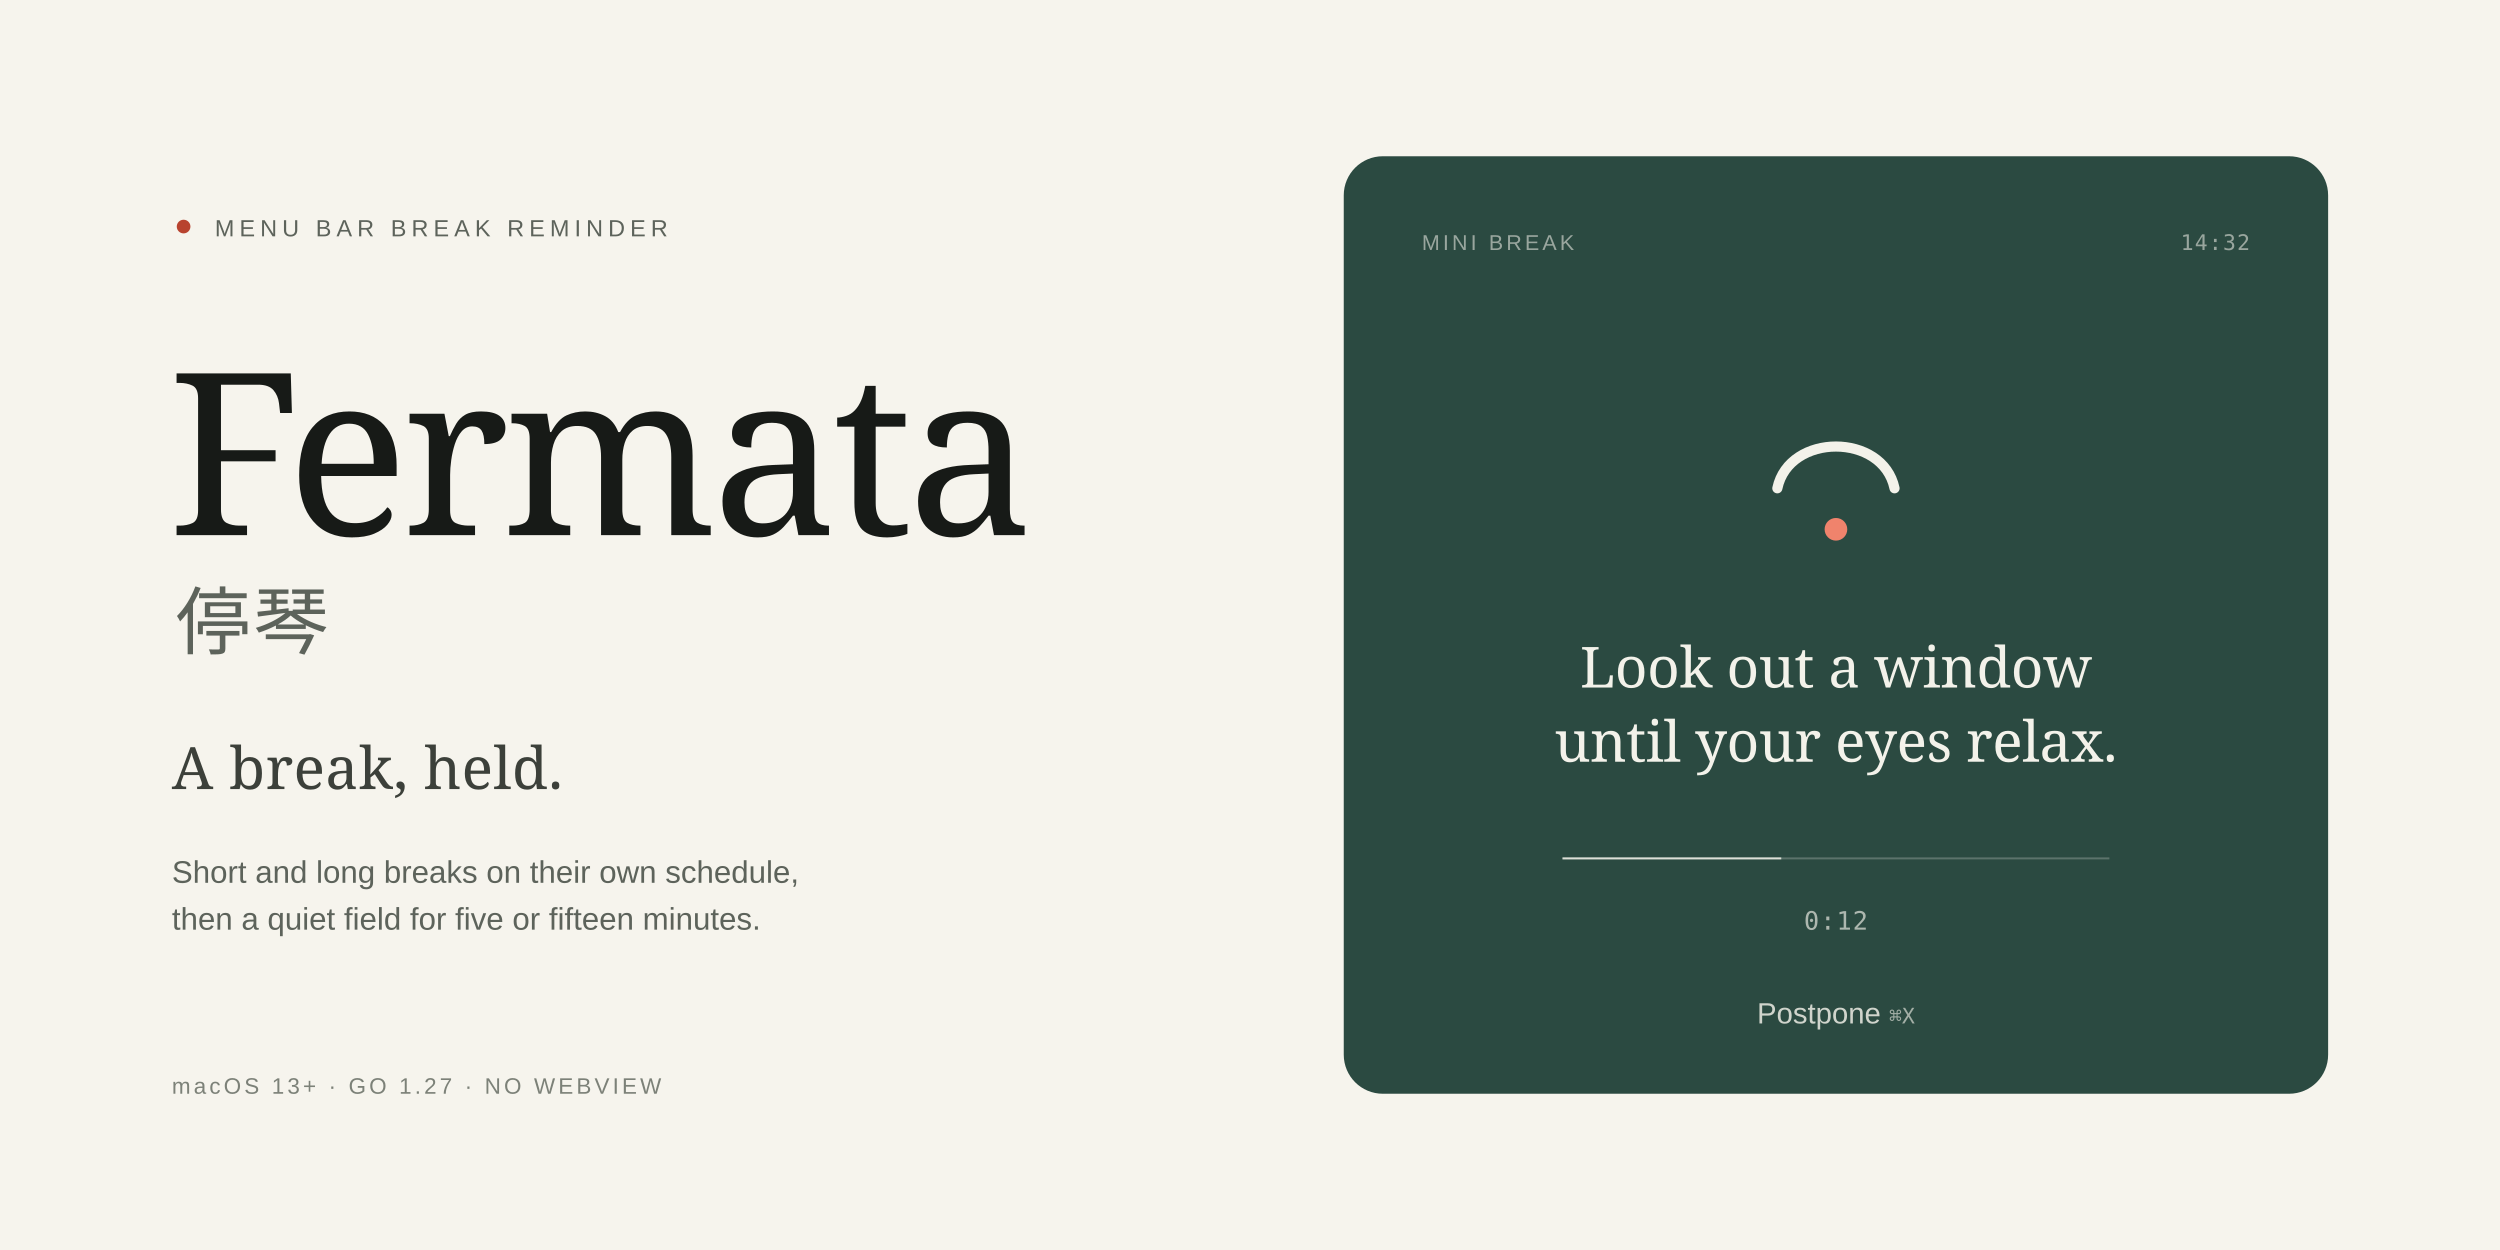
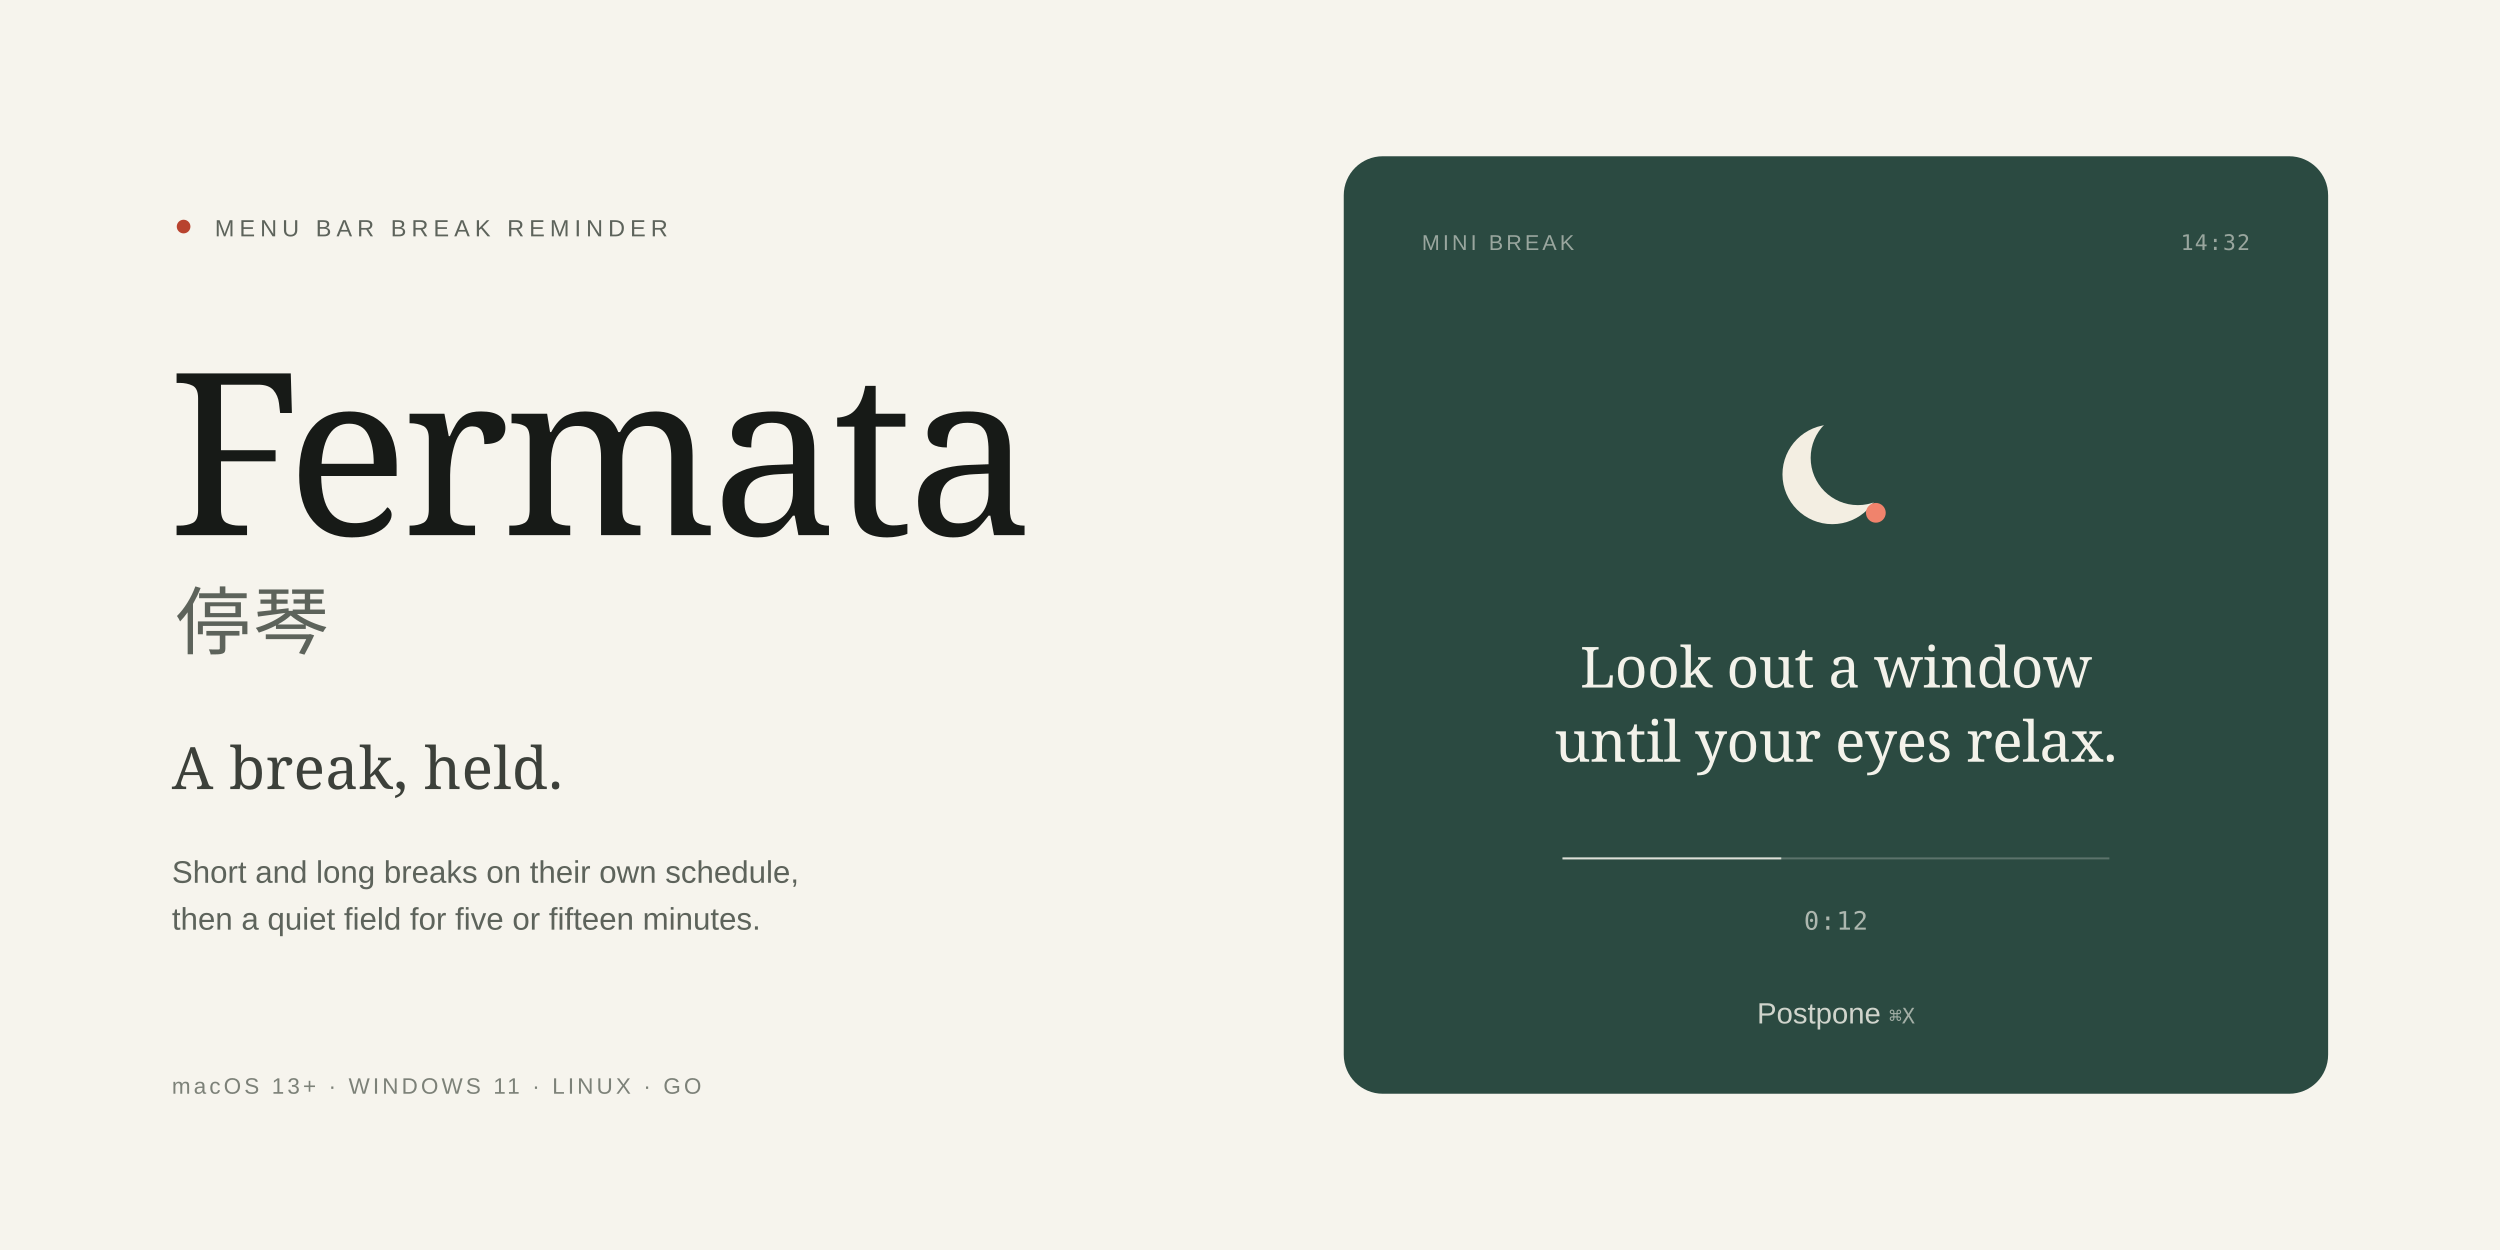
<svg xmlns="http://www.w3.org/2000/svg" width="1280" height="640" viewBox="0 0 1280 640" role="img" aria-label="Fermata — a menu bar break reminder. A break, held.">
+   <defs>
+     <mask id="banner-cool-moon-cut">
+       <rect width="96" height="96" fill="black" />
+       <circle cx="46.125" cy="46.875" r="25.5" fill="white" />
+       <circle cx="59.25" cy="38.438" r="24.188" fill="black" />
+     </mask>
+   </defs>
  <rect width="1280" height="640" fill="#F6F4ED" />
  <g>
    <circle cx="94" cy="116" r="3.5" fill="#B8432F" />
    <text x="110" y="121" font-family="SF Pro Text, Helvetica Neue, Arial, sans-serif" font-size="12" font-weight="500" letter-spacing="2.6" fill="#5D635B">MENU BAR BREAK REMINDER</text>
    <text x="86" y="274" font-family="Spectral, Iowan Old Style, Georgia, serif" font-size="116" font-weight="300" letter-spacing="-3" fill="#171A17">Fermata</text>
    <text x="90" y="332" font-family="Noto Serif SC, Songti SC, serif" font-size="38" font-weight="300" letter-spacing="2" fill="#5D635B">停琴</text>
    <text x="88" y="404" font-family="Spectral, Iowan Old Style, Georgia, serif" font-size="30" font-weight="300" letter-spacing="0.2" fill="#3C403A">A break, held.</text>
    <text x="88" y="452" font-family="SF Pro Text, Helvetica Neue, Arial, sans-serif" font-size="16" font-weight="400" fill="#5D635B">Short and long breaks on their own schedule,</text>
    <text x="88" y="476" font-family="SF Pro Text, Helvetica Neue, Arial, sans-serif" font-size="16" font-weight="400" fill="#5D635B">then a quiet field for five or fifteen minutes.</text>
-     <text x="88" y="560" font-family="SF Pro Text, Helvetica Neue, Arial, sans-serif" font-size="11.5" font-weight="500" letter-spacing="1.6" fill="#7C8178">macOS 13+   ·   GO 1.27   ·   NO WEBVIEW</text>
+     <text x="88" y="560" font-family="SF Pro Text, Helvetica Neue, Arial, sans-serif" font-size="11.5" font-weight="500" letter-spacing="1.6" fill="#7C8178">macOS 13+   ·   WINDOWS 11   ·   LINUX   ·   GO</text>
  </g>
  <g>
    <rect x="688" y="80" width="504" height="480" rx="20" fill="#2B4A41" />
    <text x="728" y="128" font-family="SF Pro Text, Helvetica Neue, Arial, sans-serif" font-size="11" font-weight="500" letter-spacing="1.6" fill="#F3F2EA" fill-opacity="0.55">MINI BREAK</text>
    <text x="1152" y="128" text-anchor="end" font-family="Menlo, monospace" font-size="11" letter-spacing="0.6" fill="#F3F2EA" fill-opacity="0.55">14:32</text>
    <g transform="translate(892 196)">
-       <path d="M 18 54 C 24 25.5, 72 25.5, 78 54" stroke="#F3F2EA" stroke-width="5.2" stroke-linecap="round" fill="none" />
-       <circle cx="48" cy="75" r="5.8" fill="#F0836C" />
+       <rect width="96" height="96" fill="#F3EEE2" mask="url(#banner-cool-moon-cut)" />
+       <circle cx="68.438" cy="66.562" r="5.062" fill="#F0836C" />
    </g>
    <text x="940" y="352" text-anchor="middle" font-family="Spectral, Iowan Old Style, Georgia, serif" font-size="29" font-weight="300" letter-spacing="-0.2" fill="#F3F2EA">Look out a window</text>
    <text x="940" y="390" text-anchor="middle" font-family="Spectral, Iowan Old Style, Georgia, serif" font-size="29" font-weight="300" letter-spacing="-0.2" fill="#F3F2EA">until your eyes relax.</text>
    <rect x="800" y="439" width="280" height="1" fill="#F3F2EA" fill-opacity="0.25" />
    <rect x="800" y="439" width="112" height="1" fill="#F3F2EA" fill-opacity="0.85" />
    <text x="940" y="476" text-anchor="middle" font-family="Menlo, monospace" font-size="13" letter-spacing="0.5" fill="#F3F2EA" fill-opacity="0.65">0:12</text>
    <text x="940" y="524" text-anchor="middle" font-family="SF Pro Text, Helvetica Neue, Arial, sans-serif" font-size="15" font-weight="400" fill="#F3F2EA" fill-opacity="0.82">Postpone <tspan font-family="Menlo, monospace" font-size="11" fill-opacity="0.6">⌘X</tspan>
    </text>
  </g>
</svg>
